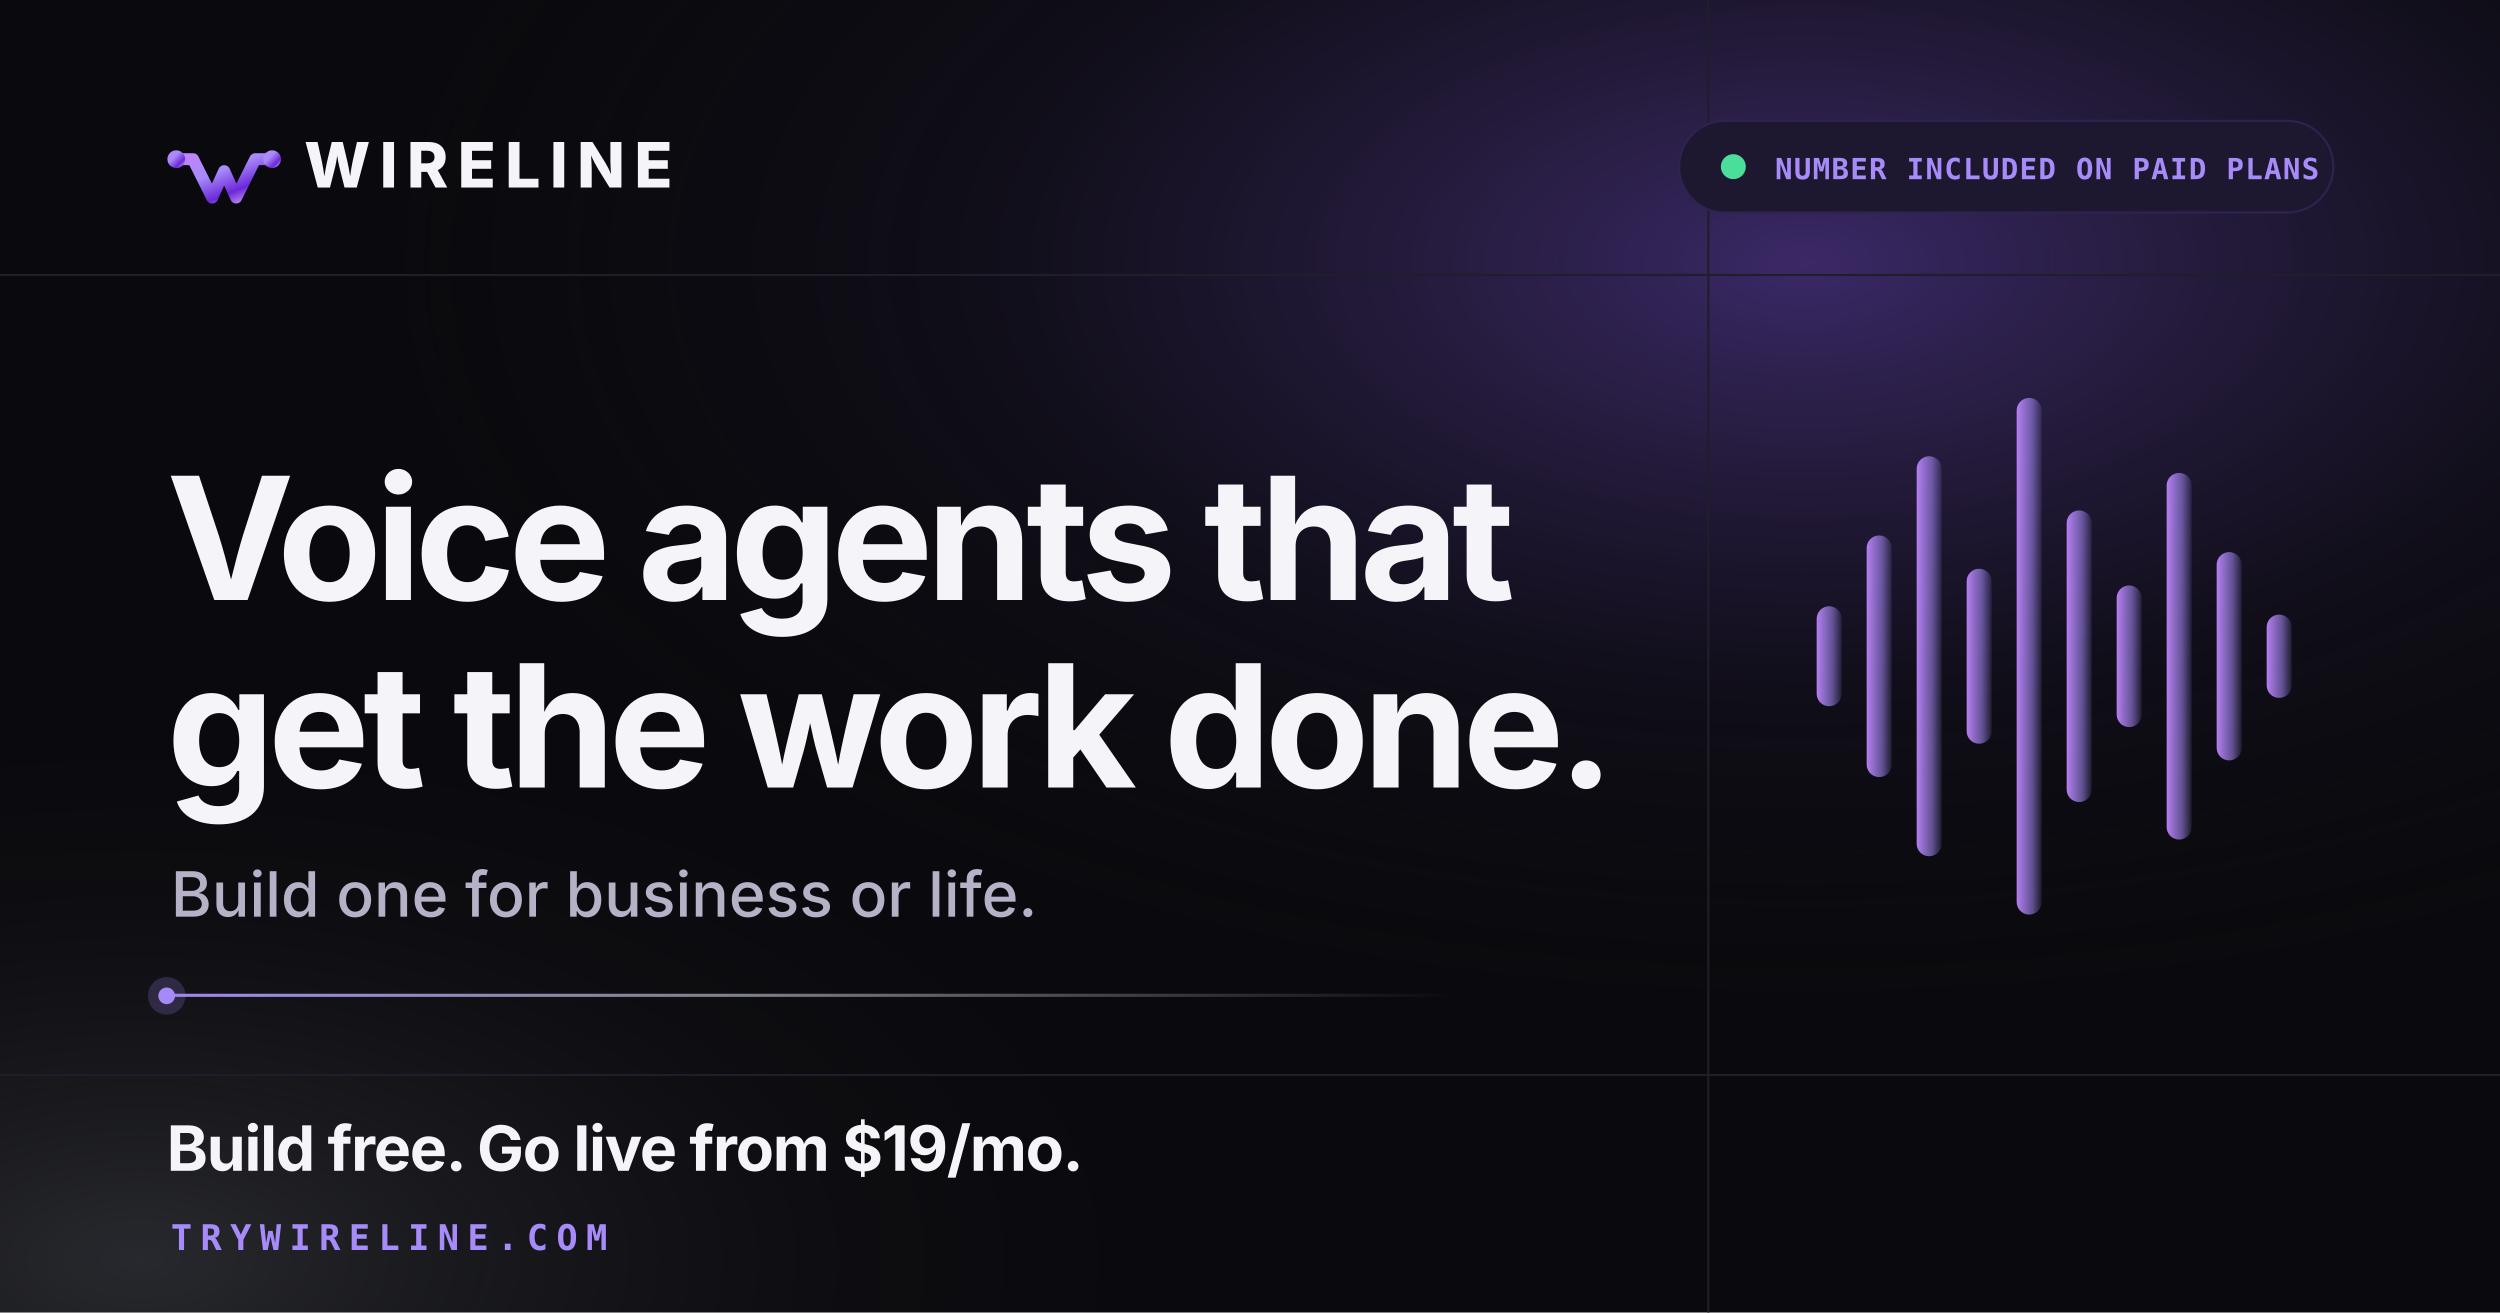
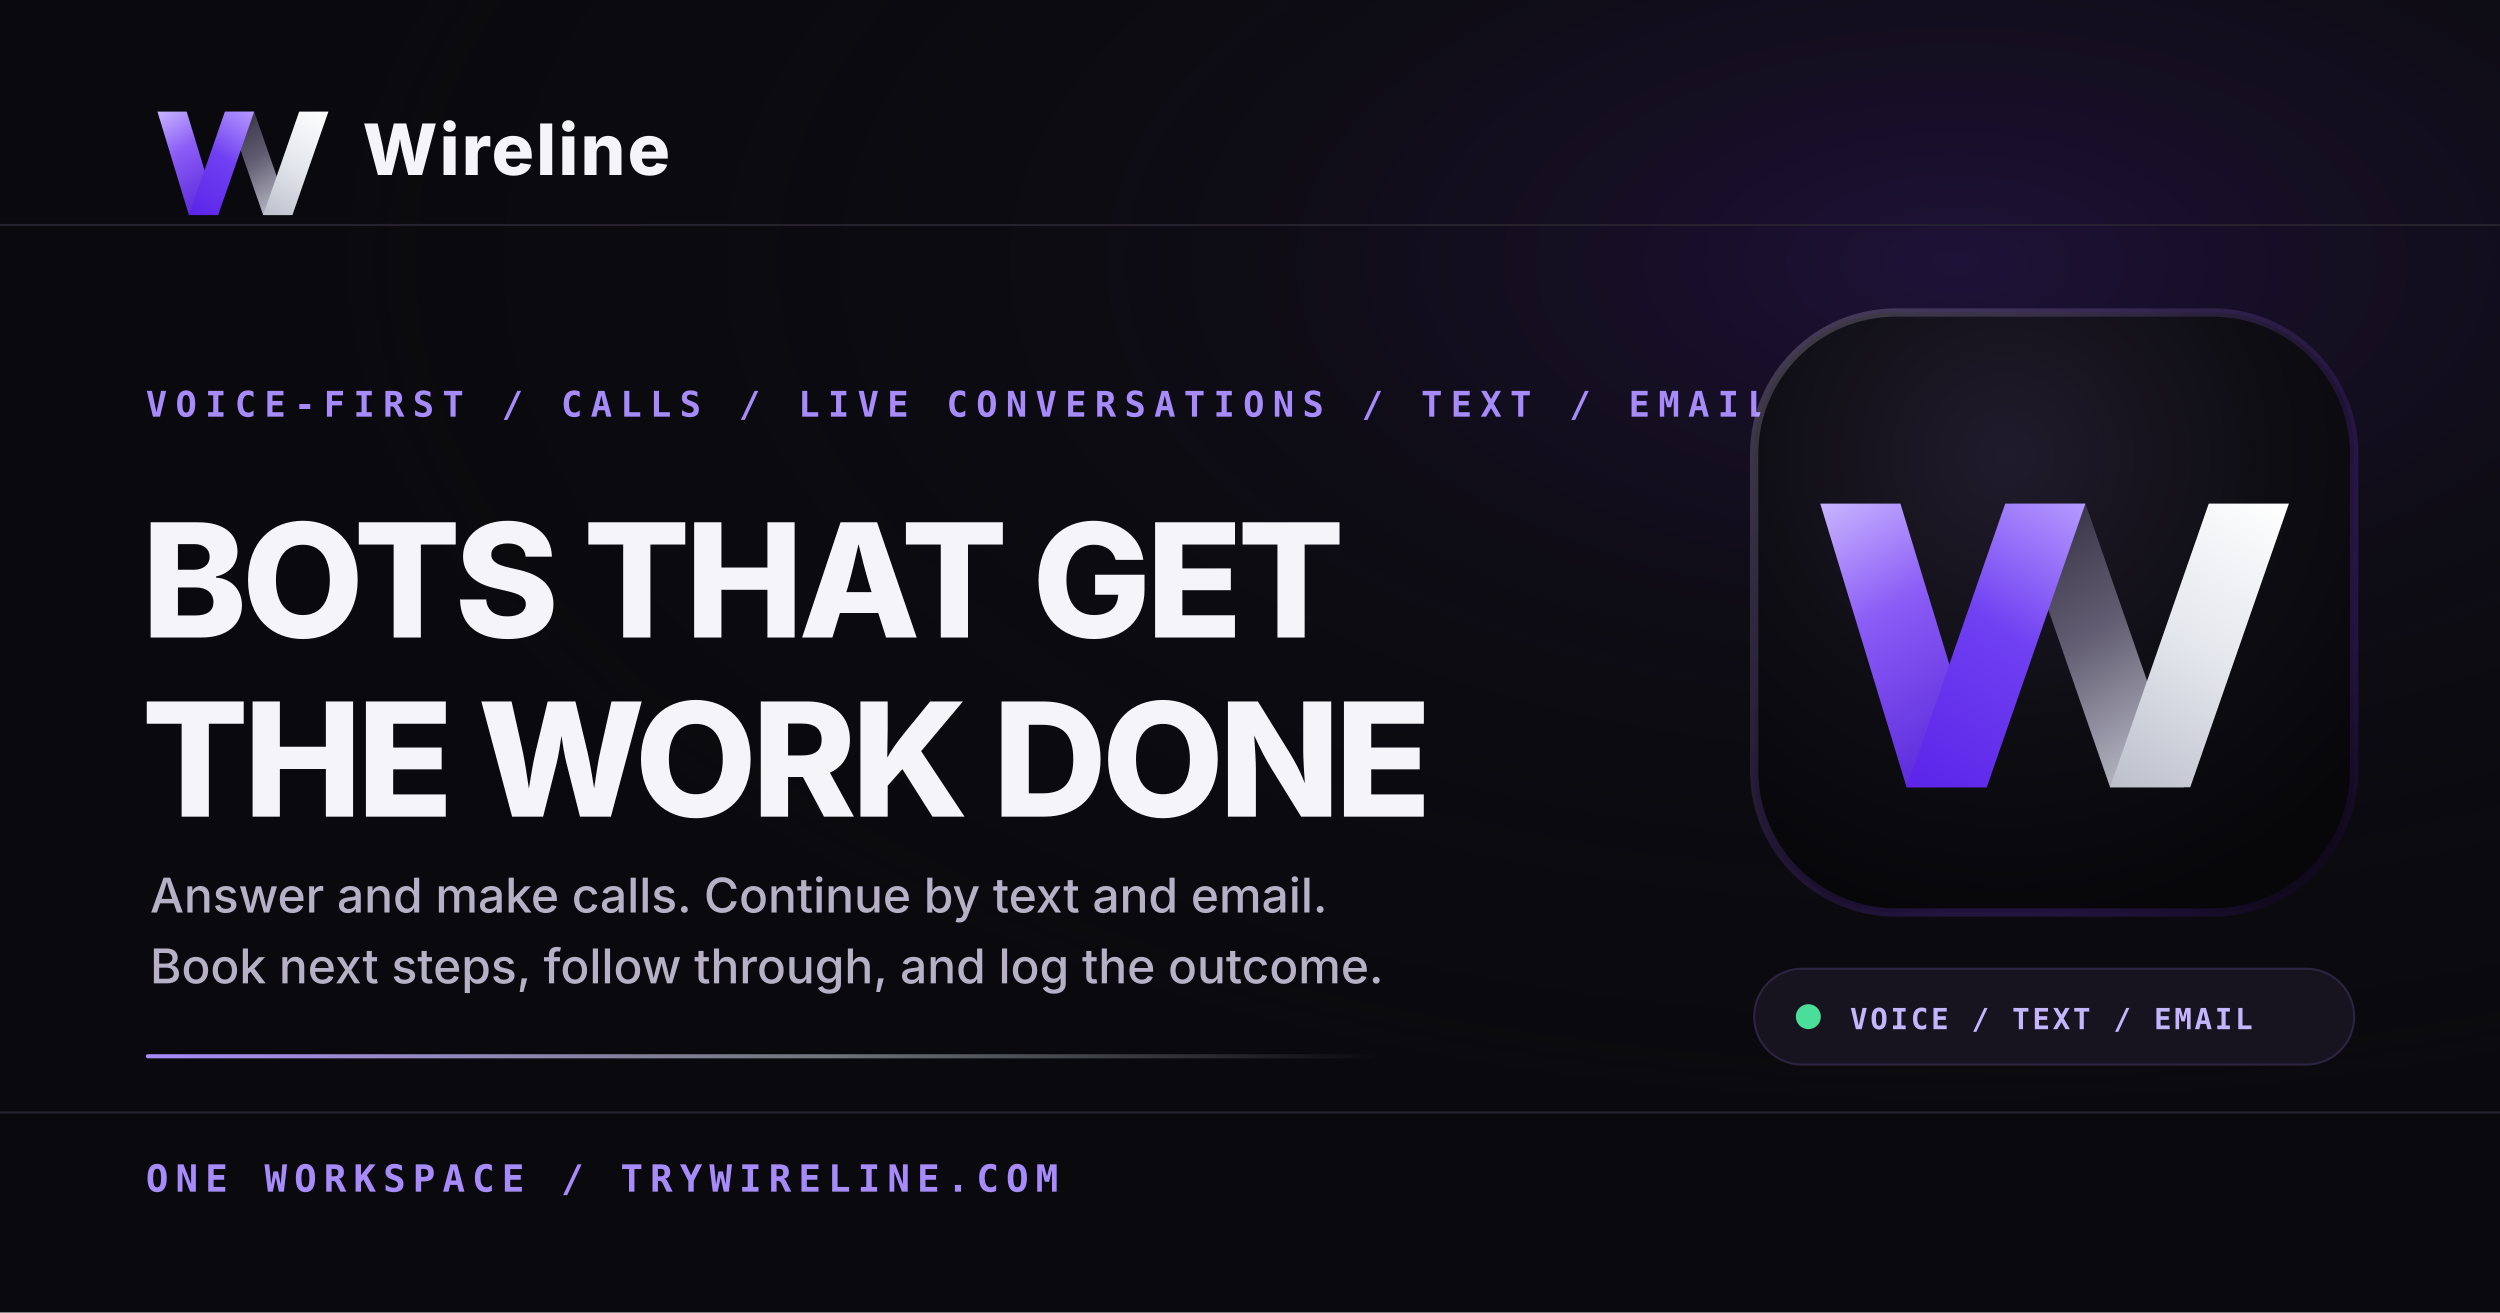
- <svg xmlns="http://www.w3.org/2000/svg" viewBox="0 0 1200 630" width="1200" height="630">
+ <svg xmlns="http://www.w3.org/2000/svg" viewBox="0 0 1200 630" width="1200" height="630" role="img" aria-labelledby="title desc">
  <defs>
-     <linearGradient id="wireRule" x1="0" y1="0" x2="1" y2="0">
-       <stop offset="0%" stop-color="#A78BFA" stop-opacity="0.95" />
-       <stop offset="45%" stop-color="#C7CCD6" stop-opacity="0.6" />
-       <stop offset="100%" stop-color="#C7CCD6" stop-opacity="0" />
+     <radialGradient id="bg-glow" cx="78%" cy="20%" r="68%">
+       <stop offset="0" stop-color="#3B1C73" stop-opacity="0.42" />
+       <stop offset="0.42" stop-color="#191226" stop-opacity="0.28" />
+       <stop offset="1" stop-color="#0A0A0E" stop-opacity="0" />
+     </radialGradient>
+     <radialGradient id="card-surface" cx="42%" cy="24%" r="78%">
+       <stop offset="0" stop-color="#201B2B" />
+       <stop offset="0.58" stop-color="#0E0D13" />
+       <stop offset="1" stop-color="#07070A" />
+     </radialGradient>
+     <linearGradient id="card-edge" x1="0" y1="0" x2="1" y2="1">
+       <stop offset="0" stop-color="#FFFFFF" stop-opacity="0.2" />
+       <stop offset="0.56" stop-color="#7C3AED" stop-opacity="0.16" />
+       <stop offset="1" stop-color="#000000" stop-opacity="0.7" />
    </linearGradient>
-     <linearGradient id="markSignal" x1="0" y1="0" x2="1" y2="1">
-       <stop offset="0%" stop-color="#C084FC" />
-       <stop offset="38%" stop-color="#A78BFA" />
-       <stop offset="72%" stop-color="#6D28D9" />
-       <stop offset="100%" stop-color="#D8B4FE" />
+     <linearGradient id="purple-down" x1="14" y1="14" x2="68" y2="106" gradientUnits="userSpaceOnUse">
+       <stop offset="0" stop-color="#C8B5FF" />
+       <stop offset="0.38" stop-color="#8B5CF6" />
+       <stop offset="1" stop-color="#5221D6" />
    </linearGradient>
-     <linearGradient id="voiceBar" x1="0" y1="0" x2="1" y2="0">
-       <stop offset="0%" stop-color="#C084FC" stop-opacity="0.95" />
-       <stop offset="62%" stop-color="#A78BFA" stop-opacity="0.55" />
-       <stop offset="100%" stop-color="#A78BFA" stop-opacity="0.12" />
+     <linearGradient id="purple-up" x1="42" y1="106" x2="100" y2="14" gradientUnits="userSpaceOnUse">
+       <stop offset="0" stop-color="#5B24E8" />
+       <stop offset="0.55" stop-color="#7040F2" />
+       <stop offset="1" stop-color="#B69AFF" />
    </linearGradient>
-     <radialGradient id="softGlow" cx="72%" cy="20%" r="58%">
-       <stop offset="0%" stop-color="#8B5CF6" stop-opacity="0.38" />
-       <stop offset="58%" stop-color="#1E1730" stop-opacity="0.28" />
-       <stop offset="100%" stop-color="#0A0A0E" stop-opacity="0" />
-     </radialGradient>
-     <radialGradient id="silverGlow" cx="6%" cy="96%" r="42%">
-       <stop offset="0%" stop-color="#C7CCD6" stop-opacity="0.16" />
-       <stop offset="100%" stop-color="#0A0A0E" stop-opacity="0" />
-     </radialGradient>
+     <linearGradient id="fold" x1="76" y1="14" x2="132" y2="106" gradientUnits="userSpaceOnUse">
+       <stop offset="0" stop-color="#2F2B3D" />
+       <stop offset="0.46" stop-color="#625D72" />
+       <stop offset="1" stop-color="#C8CAD4" />
+     </linearGradient>
+     <linearGradient id="silver" x1="108" y1="106" x2="166" y2="14" gradientUnits="userSpaceOnUse">
+       <stop offset="0" stop-color="#BCC0CB" />
+       <stop offset="0.48" stop-color="#E4E6ED" />
+       <stop offset="1" stop-color="#FFFFFF" />
+     </linearGradient>
+     <linearGradient id="rule" x1="0" y1="0" x2="1" y2="0">
+       <stop offset="0" stop-color="#A78BFA" />
+       <stop offset="0.55" stop-color="#C7CCD6" stop-opacity="0.55" />
+       <stop offset="1" stop-color="#C7CCD6" stop-opacity="0" />
+     </linearGradient>
  </defs>
  <rect width="1200" height="630" fill="#0A0A0E" />
-   <rect width="1200" height="630" fill="url(#softGlow)" />
-   <rect width="1200" height="630" fill="url(#silverGlow)" />
-   <g stroke="#201E29" stroke-width="1">
-     <line x1="0" y1="132" x2="1200" y2="132" />
-     <line x1="0" y1="516" x2="1200" y2="516" />
-     <line x1="820" y1="0" x2="820" y2="630" />
+   <rect width="1200" height="630" fill="url(#bg-glow)" />
+   <path d="M0 108H1200M0 534H1200" stroke="#25222E" stroke-width="1" />
+   <g transform="translate(68 46) scale(0.54)">
+     <path d="M76 14H100L132 106H108Z" fill="url(#fold)" />
+     <path d="M14 14H40L68 106H42Z" fill="url(#purple-down)" />
+     <path d="M42 106H68L100 14H74Z" fill="url(#purple-up)" />
+     <path d="M108 106H134L166 14H140Z" fill="url(#silver)" />
  </g>
-   <g transform="translate(80, 58) scale(1.15)">
-     <g fill="none" stroke="url(#markSignal)" stroke-width="5" stroke-linecap="round" stroke-linejoin="round">
-       <path d="M4 16H11L19 32L24 21L29 32L37 16H44" />
-       <circle cx="4" cy="16" r="3.7" fill="url(#markSignal)" stroke="none" />
-       <circle cx="44" cy="16" r="3.7" fill="url(#markSignal)" stroke="none" />
+   <text x="174" y="84" font-family="Inter Tight, Inter, system-ui, sans-serif" font-size="34" font-weight="800" letter-spacing="1" fill="#F5F4F8">Wireline</text>
+   <text x="70" y="200" font-family="IBM Plex Mono, ui-monospace, monospace" font-size="17" font-weight="700" letter-spacing="4" fill="#A78BFA">VOICE-FIRST / CALLS / LIVE CONVERSATIONS / TEXT / EMAIL</text>
+   <text x="68" y="306" font-family="Inter Tight, Inter, system-ui, sans-serif" font-size="76" font-weight="800" letter-spacing="-2.5" fill="#F5F4F8">BOTS THAT GET</text>
+   <text x="68" y="392" font-family="Inter Tight, Inter, system-ui, sans-serif" font-size="76" font-weight="800" letter-spacing="-2.5" fill="#F5F4F8">THE WORK DONE</text>
+   <text x="72" y="438" font-family="Inter, system-ui, sans-serif" font-size="23" font-weight="500" fill="#B6B1C6">Answer and make calls. Continue by text and email.</text>
+   <text x="72" y="472" font-family="Inter, system-ui, sans-serif" font-size="23" font-weight="500" fill="#B6B1C6">Book next steps, follow through, and log the outcome.</text>
+   <rect x="70" y="506" width="590" height="2" rx="1" fill="url(#rule)" />
+   <text x="70" y="572" font-family="IBM Plex Mono, ui-monospace, monospace" font-size="18" font-weight="700" letter-spacing="3.4" fill="#A78BFA">ONE WORKSPACE / TRYWIRELINE.COM</text>
+   <g transform="translate(842 150)">
+     <rect width="288" height="288" rx="68" fill="url(#card-surface)" stroke="url(#card-edge)" stroke-width="4" />
+     <g transform="translate(11 71) scale(1.48)">
+       <path d="M76 14H100L132 106H108Z" fill="url(#fold)" />
+       <path d="M14 14H40L68 106H42Z" fill="url(#purple-down)" />
+       <path d="M42 106H68L100 14H74Z" fill="url(#purple-up)" />
+       <path d="M108 106H134L166 14H140Z" fill="url(#silver)" />
    </g>
  </g>
-   <text x="146" y="90" font-family="Inter Tight, Inter, system-ui, sans-serif" font-size="30" font-weight="800" letter-spacing="4.5" fill="#F5F4F8">
-     WIRELINE
-   </text>
-   <g transform="translate(806, 58)">
-     <rect width="314" height="44" rx="22" ry="22" fill="#1E1730" stroke="#2E2350" stroke-width="1" />
-     <circle cx="26" cy="22" r="6" fill="#4ADE9A" />
-     <text x="46" y="28" font-family="IBM Plex Mono, ui-monospace, monospace" font-size="14" font-weight="700" letter-spacing="0.6" fill="#A78BFA">
-       NUMBER INCLUDED ON PAID PLANS
-     </text>
-   </g>
-   <text x="80" y="288" font-family="Inter Tight, Inter, system-ui, sans-serif" font-size="82" font-weight="700" letter-spacing="-3.2" fill="#F5F4F8">
-     Voice agents that
-   </text>
-   <text x="80" y="378" font-family="Inter Tight, Inter, system-ui, sans-serif" font-size="82" font-weight="700" letter-spacing="-3.2" fill="#F5F4F8">
-     get the work done.
-   </text>
-   <text x="82" y="440" font-family="Inter, system-ui, -apple-system, Segoe UI, sans-serif" font-size="30" font-weight="500" fill="#B6B1C6">
-     Build one for business or life.
-   </text>
-   <rect x="80" y="477" width="620" height="1.5" fill="url(#wireRule)" />
-   <circle cx="80" cy="478" r="4" fill="#A78BFA" />
-   <circle cx="80" cy="478" r="9" fill="#A78BFA" fill-opacity="0.2" />
-   <text x="80" y="562" font-family="Inter Tight, Inter, system-ui, sans-serif" font-size="30" font-weight="700" letter-spacing="-0.6" fill="#F5F4F8">
-     Build free. Go live from $19/mo.
-   </text>
-   <text x="82" y="600" font-family="IBM Plex Mono, ui-monospace, monospace" font-size="17" font-weight="700" letter-spacing="4" fill="#A78BFA">
-     TRYWIRELINE.COM
-   </text>
-   <g transform="translate(872, 315)">
-     <rect x="0" y="-24" width="12" height="48" rx="6" fill="url(#voiceBar)" />
-     <rect x="24" y="-58" width="12" height="116" rx="6" fill="url(#voiceBar)" />
-     <rect x="48" y="-96" width="12" height="192" rx="6" fill="url(#voiceBar)" />
-     <rect x="72" y="-42" width="12" height="84" rx="6" fill="url(#voiceBar)" />
-     <rect x="96" y="-124" width="12" height="248" rx="6" fill="url(#voiceBar)" />
-     <rect x="120" y="-70" width="12" height="140" rx="6" fill="url(#voiceBar)" />
-     <rect x="144" y="-34" width="12" height="68" rx="6" fill="url(#voiceBar)" />
-     <rect x="168" y="-88" width="12" height="176" rx="6" fill="url(#voiceBar)" />
-     <rect x="192" y="-50" width="12" height="100" rx="6" fill="url(#voiceBar)" />
-     <rect x="216" y="-20" width="12" height="40" rx="6" fill="url(#voiceBar)" />
+   <g transform="translate(842 465)">
+     <rect width="288" height="46" rx="23" fill="#17131F" stroke="#2C2440" />
+     <circle cx="26" cy="23" r="6" fill="#4ADE9A" />
+     <text x="46" y="29" font-family="IBM Plex Mono, ui-monospace, monospace" font-size="14" font-weight="700" letter-spacing="1.3" fill="#C4B5FD">VOICE / TEXT / EMAIL</text>
  </g>
</svg>
